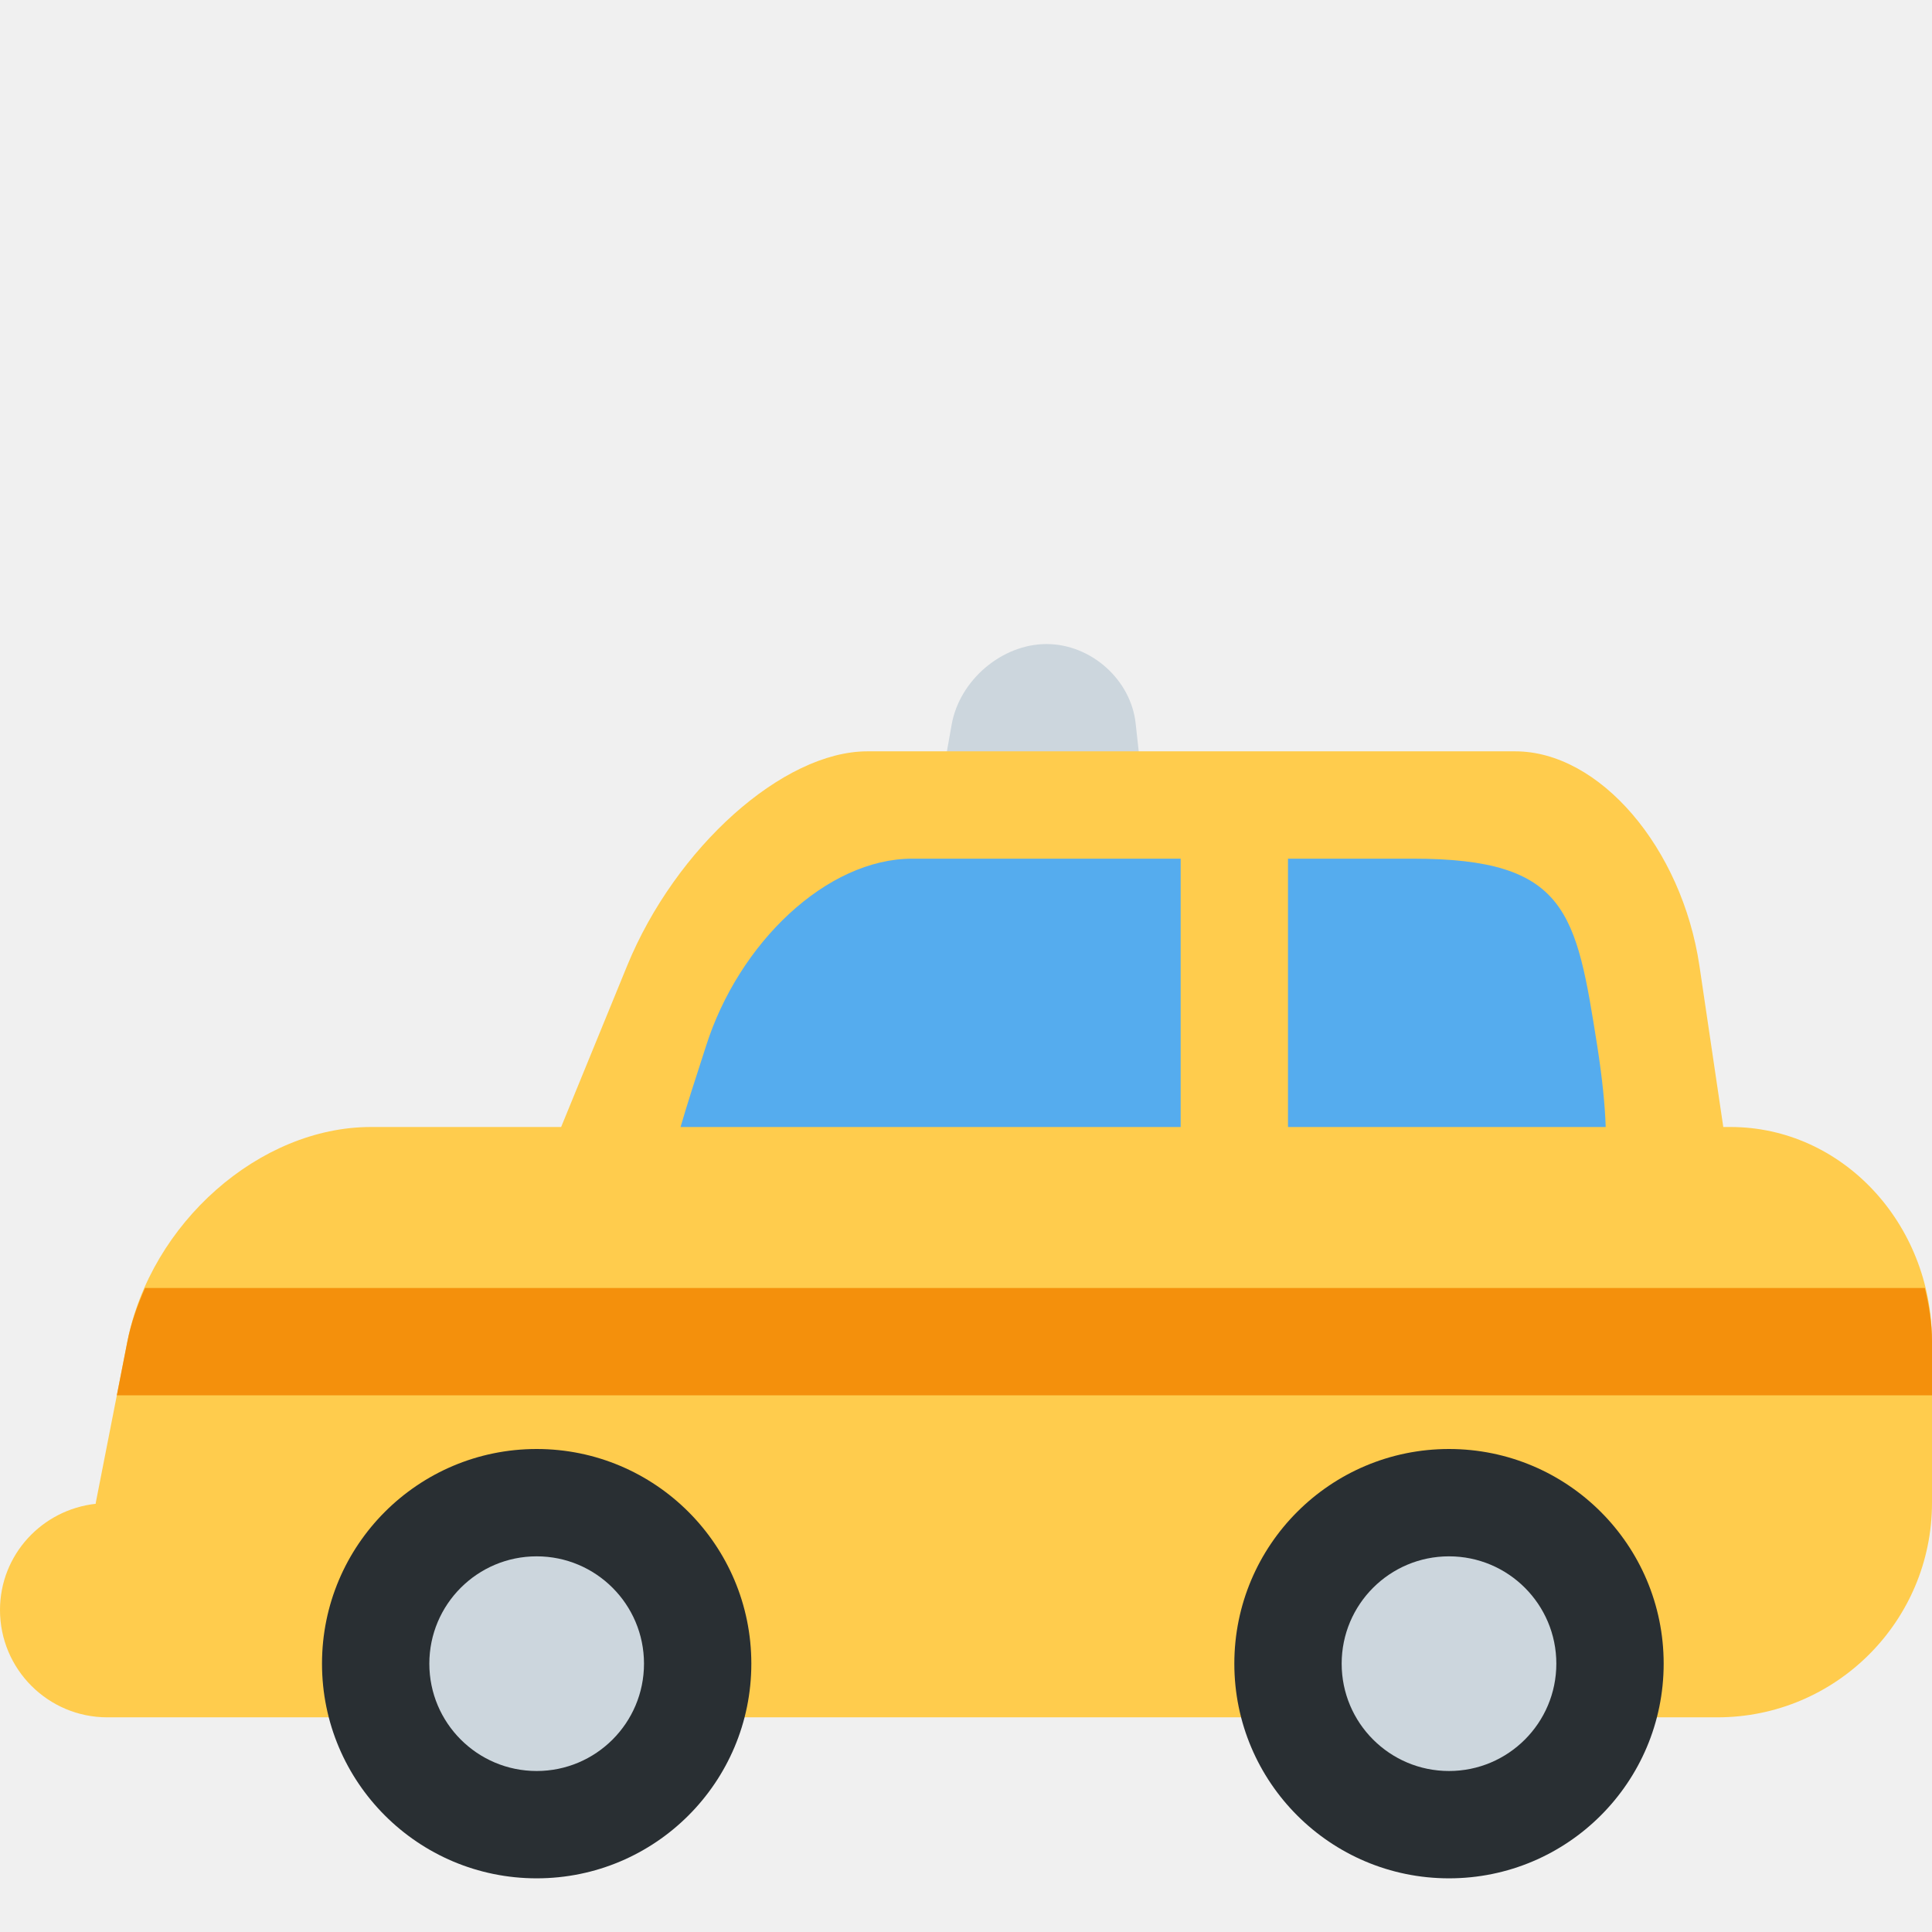
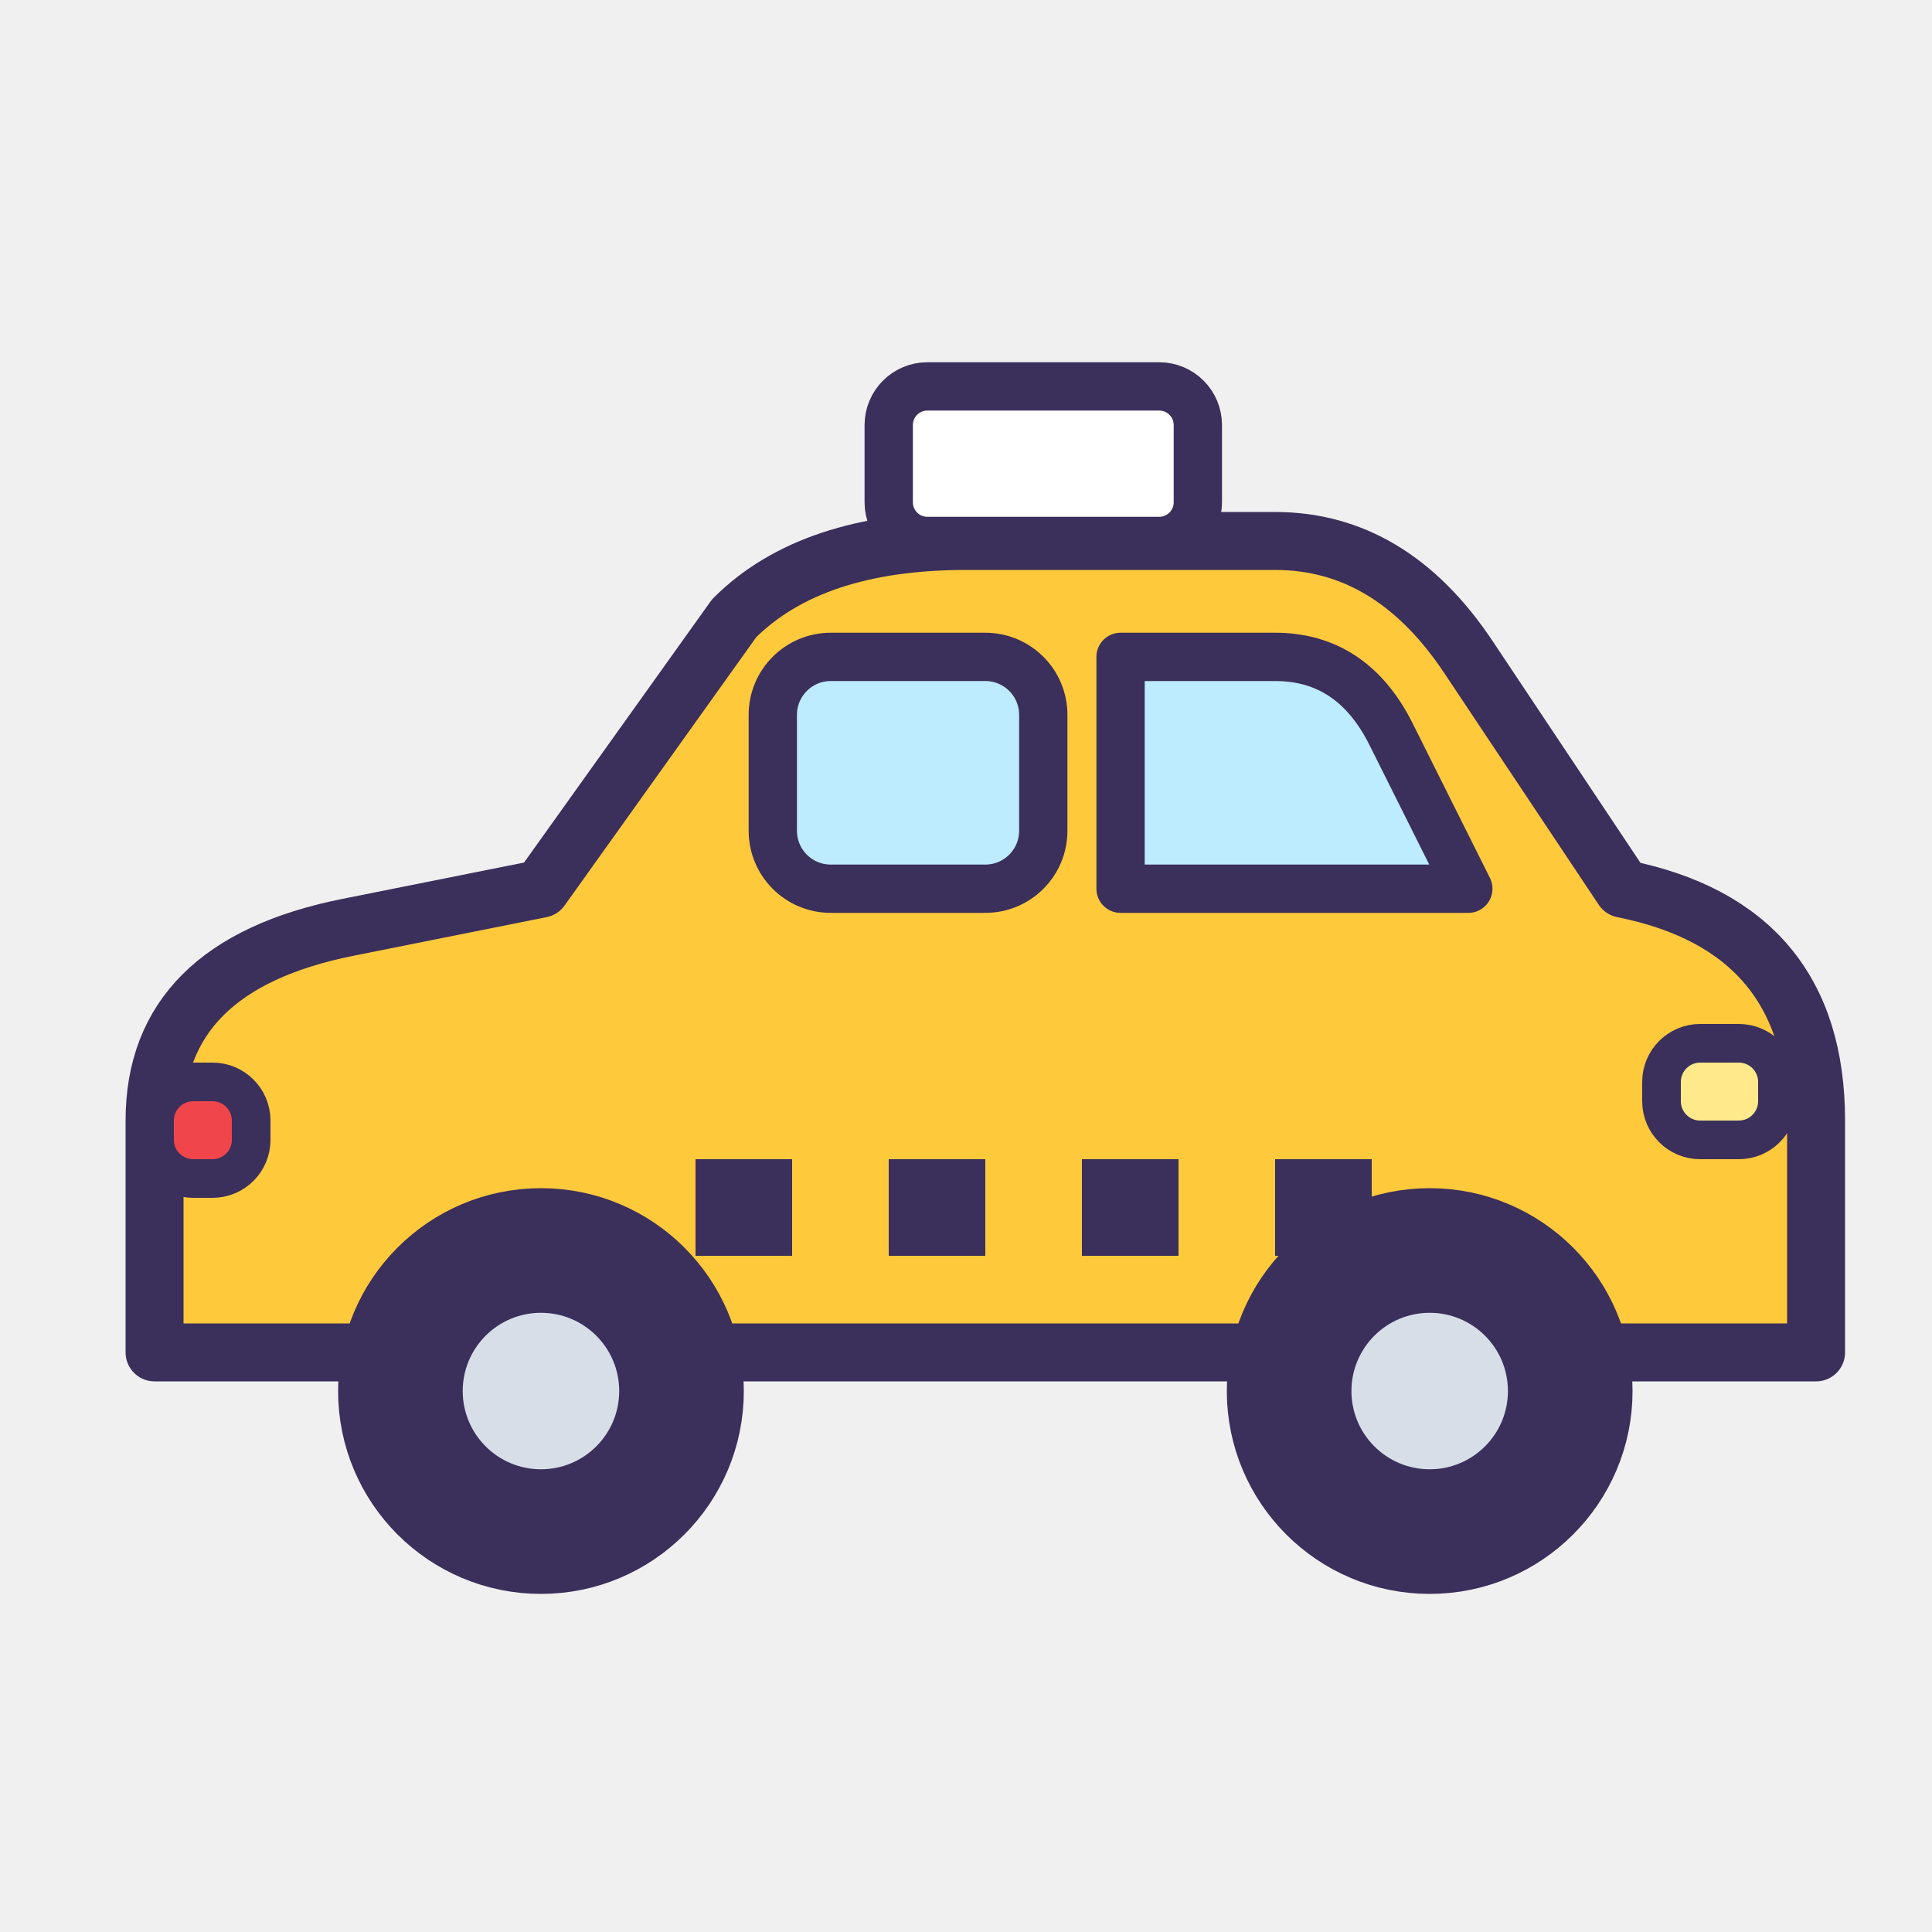
- <svg xmlns="http://www.w3.org/2000/svg" viewBox="0 0 36 36" preserveAspectRatio="xMidYMid meet">
-   <path fill="#CCD6DD" d="M21.377 15.449c.089.816-.83 1.495-2.053 1.515-1.223.02-2.095-.635-1.947-1.463l.356-2c.147-.829.938-1.5 1.767-1.5.828 0 1.572.662 1.661 1.478l.216 1.97z" />
-   <path fill="#FFCC4D" d="M32.246 21h-.135l-.444-3c-.327-2.209-1.864-4-3.433-4H16.162c-1.569 0-3.574 1.791-4.478 4l-1.228 3H6.911c-2.073 0-4.104 1.791-4.538 4l-.588 3c-.001.008 0 .015-.002.021C.782 28.132 0 28.97 0 30c0 1.104.896 2 2 2h30c2.209 0 4-1.791 4-4v-3c0-2.209-1.681-4-3.754-4z" />
-   <circle fill="#292F33" cx="10" cy="31" r="4" />
-   <circle fill="#CCD6DD" cx="10" cy="31" r="2" />
-   <circle fill="#292F33" cx="27" cy="31" r="4" />
-   <circle fill="#CCD6DD" cx="27" cy="31" r="2" />
-   <path fill="#F4900C" d="M2.373 25l-.196 1H36v-1c0-.348-.055-.679-.133-1H2.702c-.141.321-.261.652-.329 1z" />
-   <path d="M24 21h5.92c-.014-.416-.064-.908-.156-1.5-.395-2.5-.552-3.5-3.437-3.5H24v5zm-2-5h-5c-1.594 0-3.236 1.567-3.847 3.5-.194.599-.353 1.088-.472 1.5H22v-5z" fill="#55ACEE" />
+ <svg xmlns="http://www.w3.org/2000/svg" viewBox="0 0 100 100" data-bare="1">
+   <path d="M8 70 V58 Q8 50 18 48 L28 46 L38 32 Q42 28 50 28 H66 Q72 28 76 34 L84 46 Q94 48 94 58 V70Z" fill="#FFC93C" stroke="#3B2F5B" stroke-width="3" stroke-linejoin="round" stroke-linecap="round" />
+   <rect x="40" y="34" width="14" height="12" rx="3" fill="#BDEBFF" stroke="#3B2F5B" stroke-width="2.5" stroke-linejoin="round" stroke-linecap="round" />
+   <path d="M58 34 H66 Q70 34 72 38 L76 46 H58Z" fill="#BDEBFF" stroke="#3B2F5B" stroke-width="2.5" stroke-linejoin="round" stroke-linecap="round" />
+   <rect x="46" y="20" width="16" height="8" rx="2" fill="#FFFFFF" stroke="#3B2F5B" stroke-width="2.5" stroke-linejoin="round" stroke-linecap="round" />
+   <circle cx="28" cy="72" r="9" fill="#3B2F5B" stroke="#3B2F5B" stroke-width="3" stroke-linejoin="round" stroke-linecap="round" />
+   <circle cx="28" cy="72" r="4.05" fill="#D7DEE8" />
+   <circle cx="74" cy="72" r="9" fill="#3B2F5B" stroke="#3B2F5B" stroke-width="3" stroke-linejoin="round" stroke-linecap="round" />
+   <circle cx="74" cy="72" r="4.05" fill="#D7DEE8" />
+   <rect x="86" y="54" width="6" height="5" rx="2" fill="#FFE98A" stroke="#3B2F5B" stroke-width="2" stroke-linejoin="round" stroke-linecap="round" />
+   <rect x="8" y="56" width="5" height="5" rx="2" fill="#F0464B" stroke="#3B2F5B" stroke-width="2" stroke-linejoin="round" stroke-linecap="round" />
+   <rect x="36" y="60" width="5" height="5" rx="0" fill="#3B2F5B" />
+   <rect x="46" y="60" width="5" height="5" rx="0" fill="#3B2F5B" />
+   <rect x="56" y="60" width="5" height="5" rx="0" fill="#3B2F5B" />
+   <rect x="66" y="60" width="5" height="5" rx="0" fill="#3B2F5B" />
</svg>
